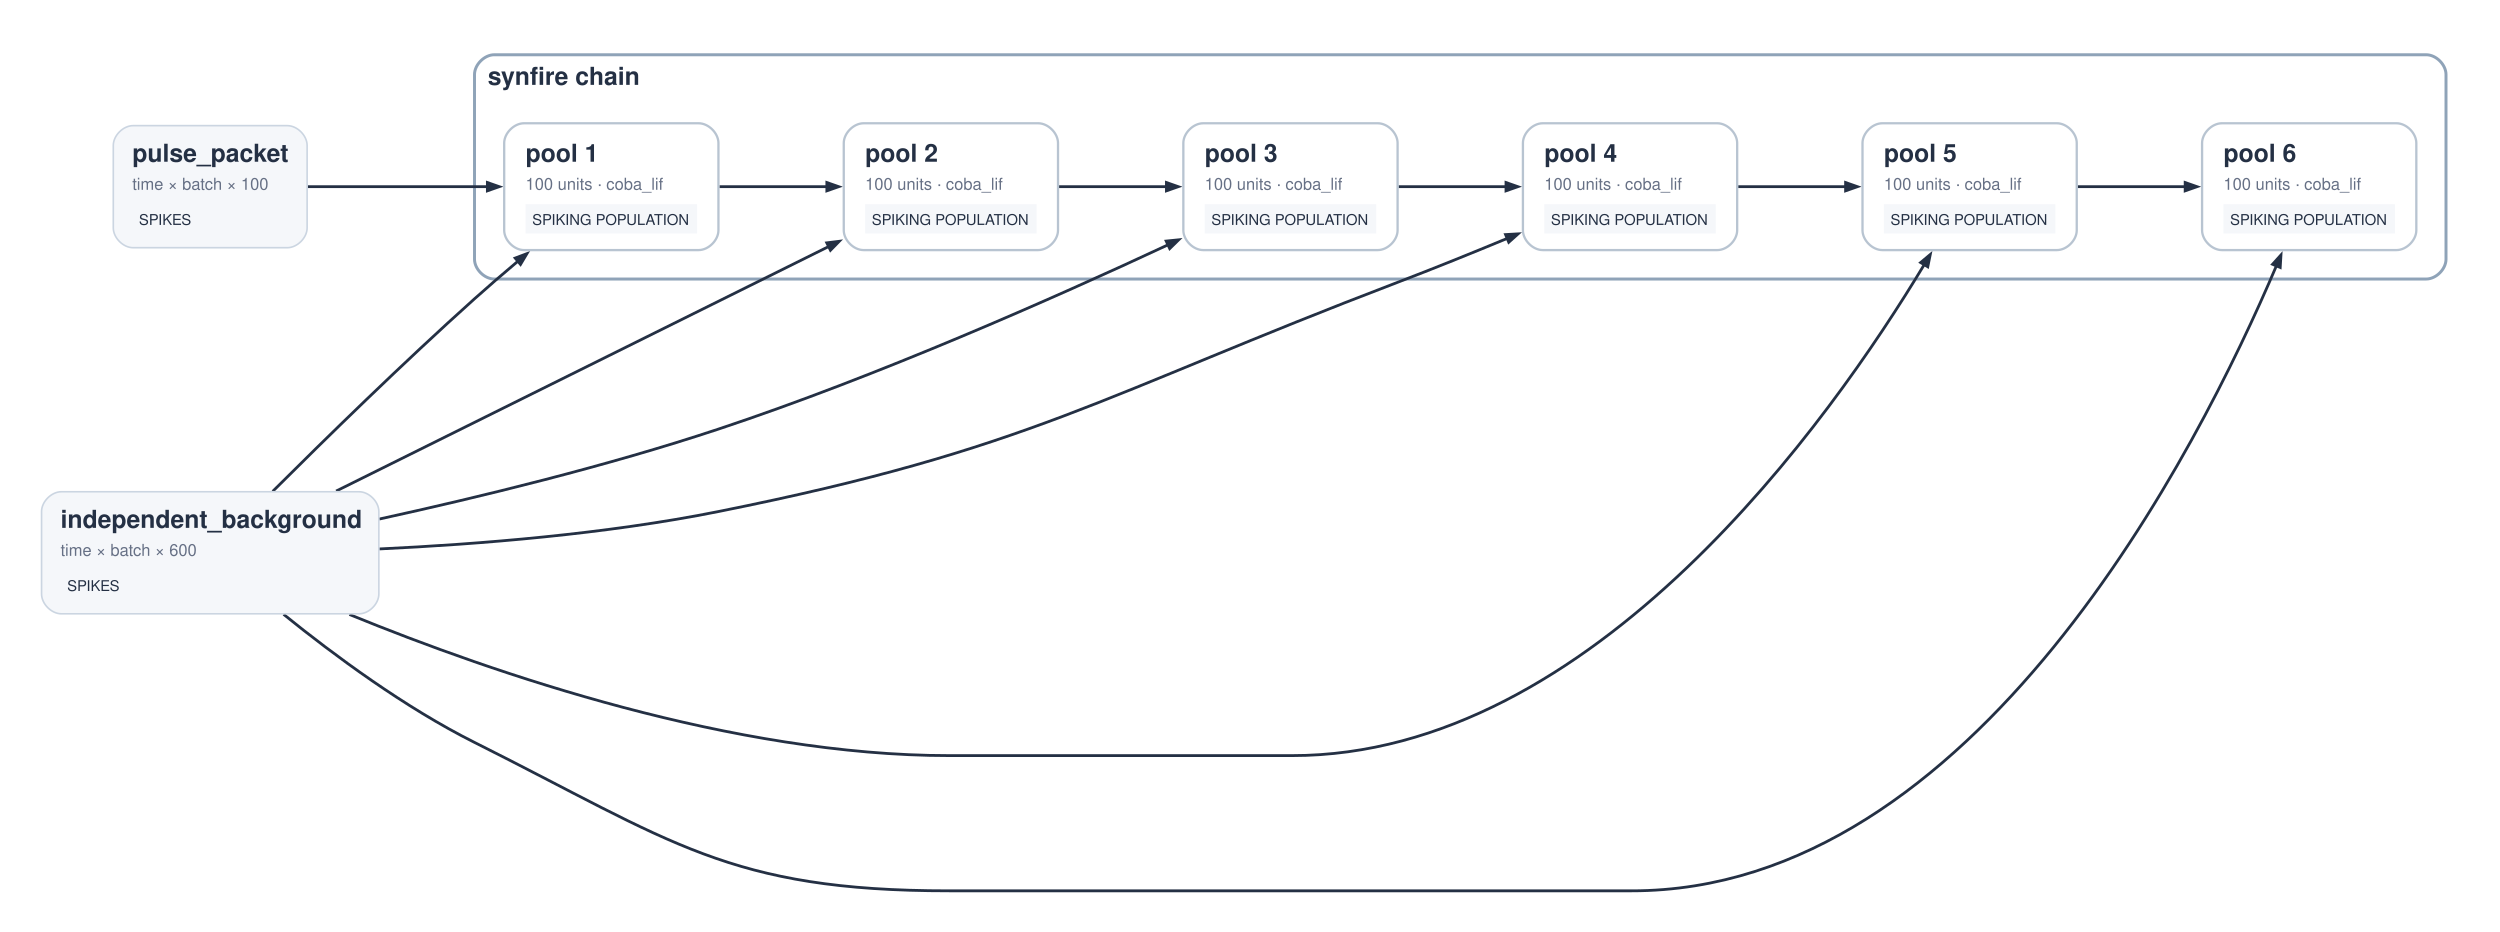
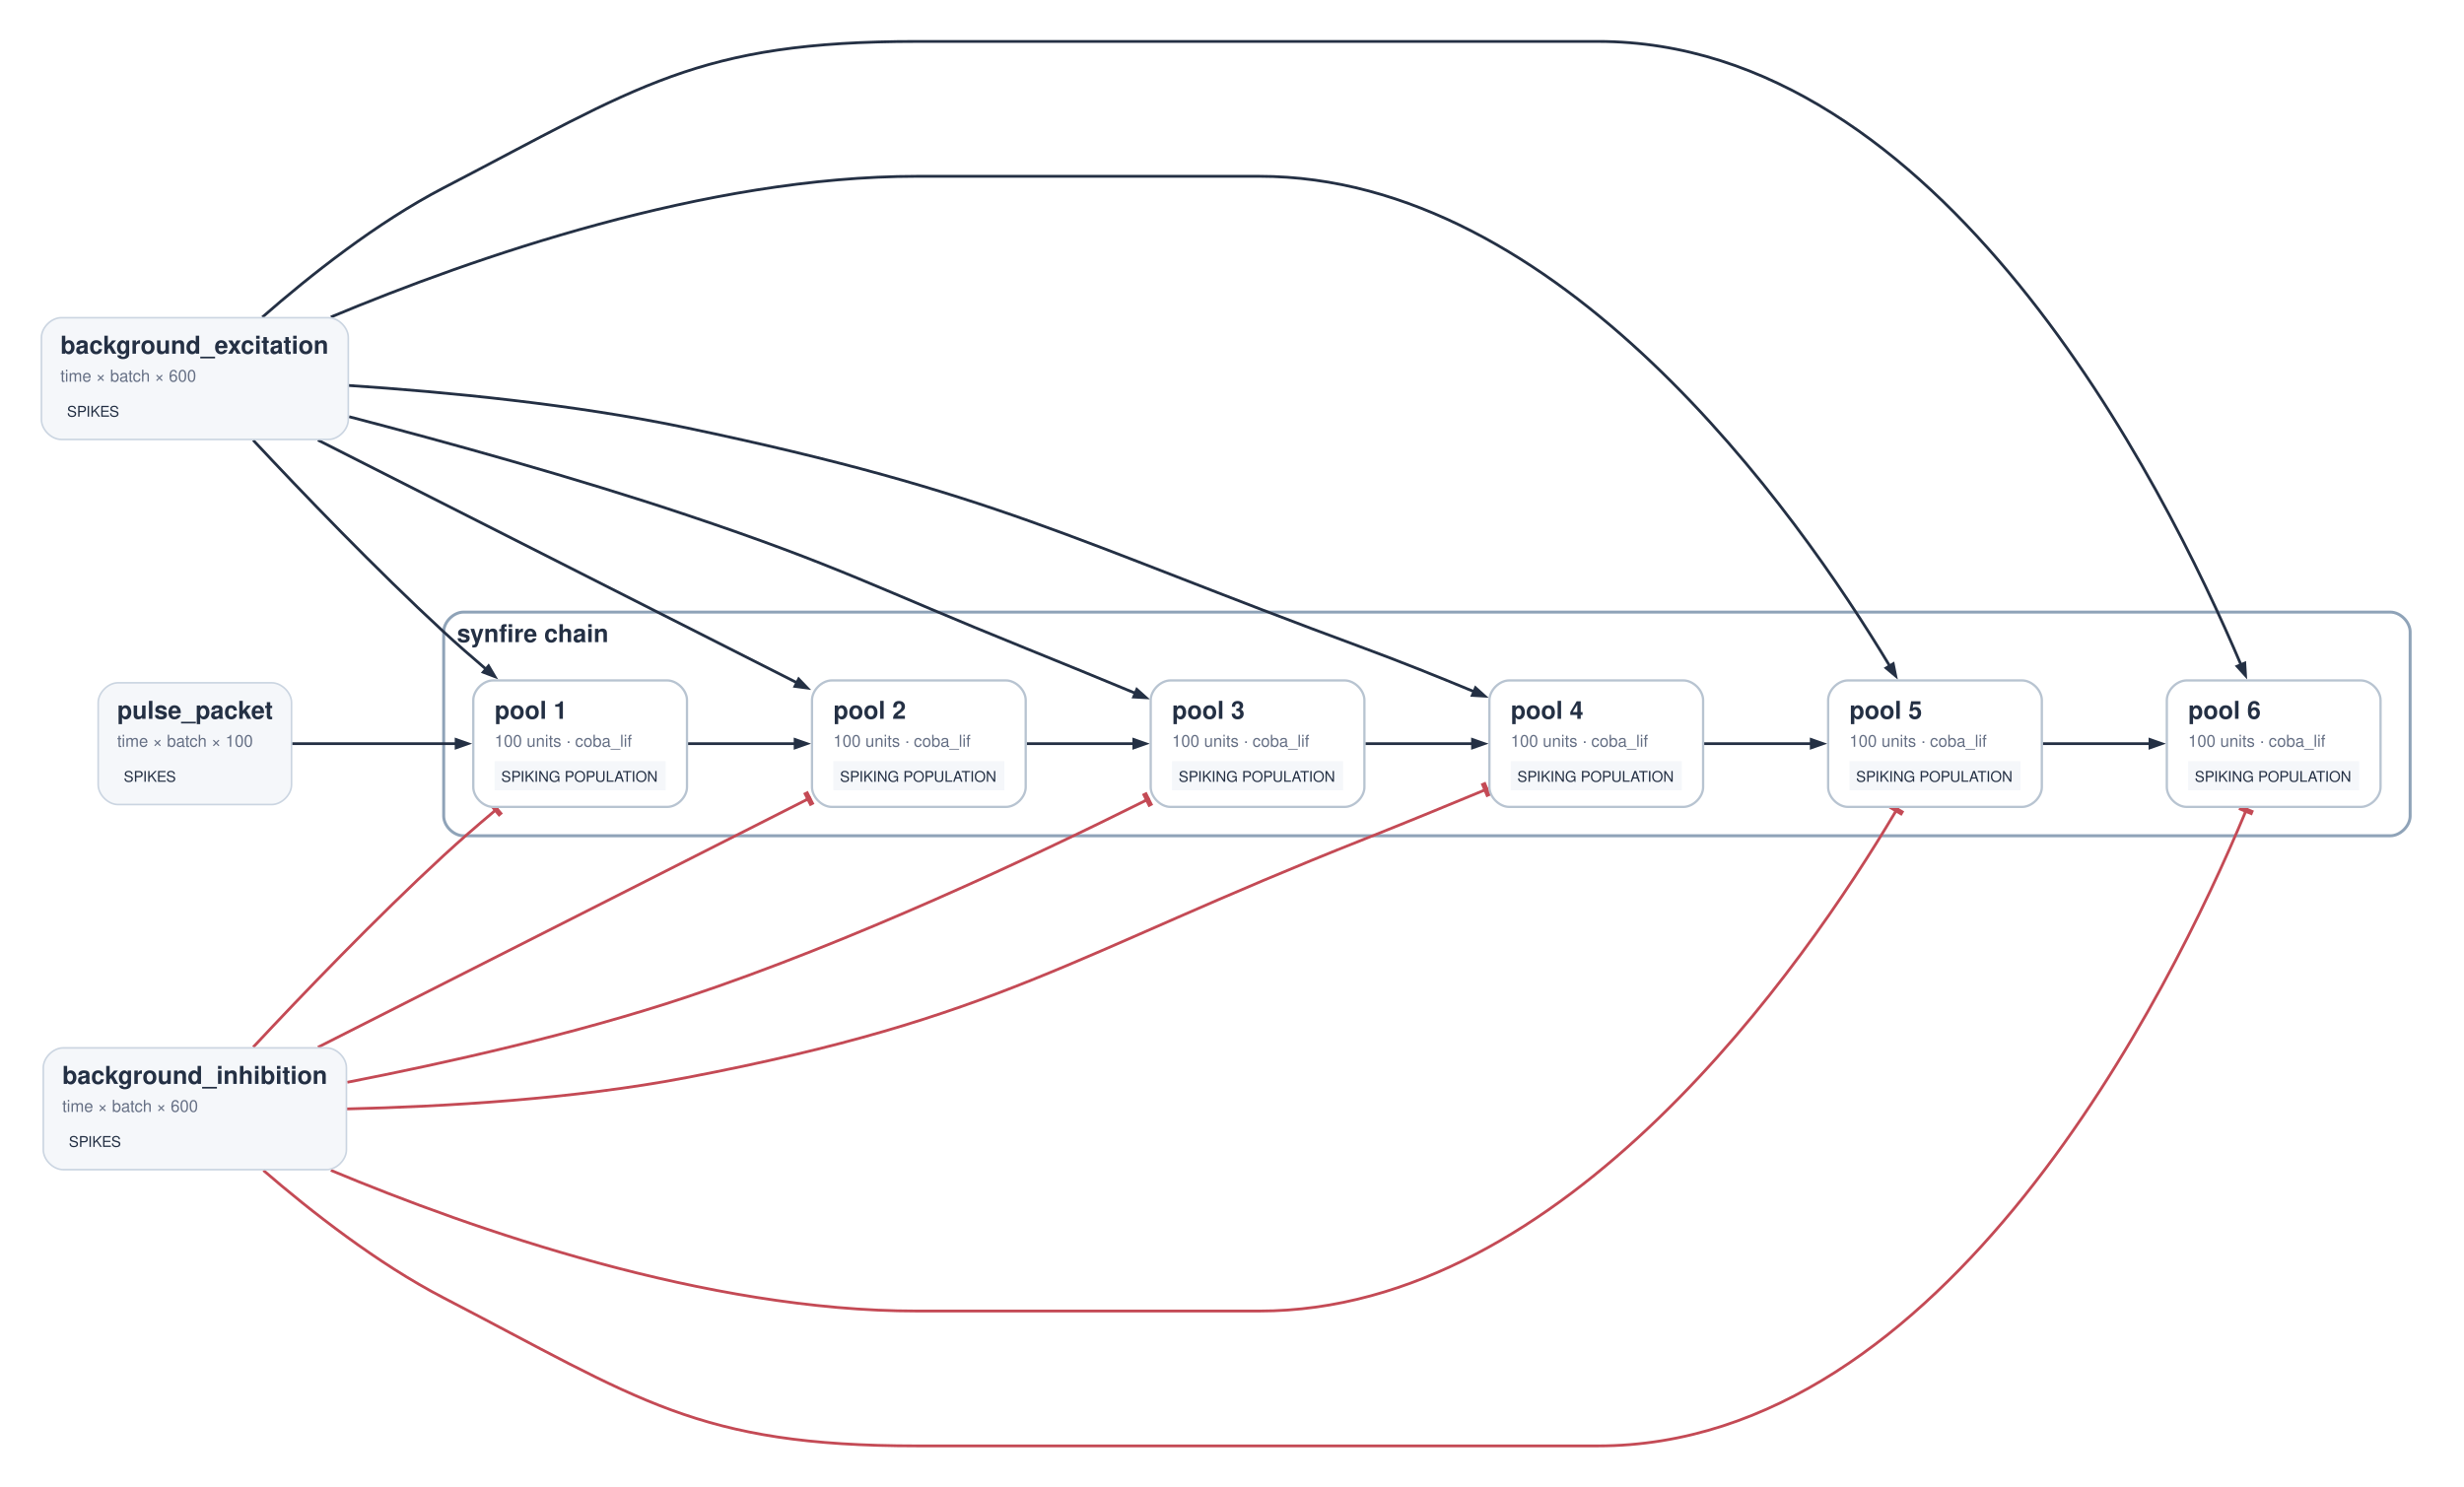
- <svg xmlns="http://www.w3.org/2000/svg" width="1516pt" height="565pt" viewBox="0.00 0.00 1516.00 565.00">
-   <g id="graph0" class="graph" transform="scale(1 1) rotate(0) translate(25.2 540.2)">
-     <polygon fill="#ffffff" stroke="none" points="-25.2,25.2 -25.2,-540.2 1491.26,-540.2 1491.26,25.2 -25.2,25.2" />
+ <svg xmlns="http://www.w3.org/2000/svg" width="1498pt" height="904pt" viewBox="0.00 0.00 1498.00 904.00">
+   <g id="graph0" class="graph" transform="scale(1 1) rotate(0) translate(25.2 879.2)">
+     <polygon fill="#ffffff" stroke="none" points="-25.2,25.2 -25.2,-879.2 1473.26,-879.2 1473.26,25.2 -25.2,25.2" />
    <g id="clust1" class="cluster">
-       <path fill="#ffffff" stroke="#8fa3b8" stroke-width="1.8" d="M274.54,-371C274.54,-371 1446.06,-371 1446.06,-371 1452.06,-371 1458.06,-377 1458.06,-383 1458.06,-383 1458.06,-495 1458.06,-495 1458.06,-501 1452.06,-507 1446.06,-507 1446.06,-507 274.54,-507 274.54,-507 268.54,-507 262.54,-501 262.54,-495 262.54,-495 262.54,-383 262.54,-383 262.54,-377 268.54,-371 274.54,-371" />
-       <text xml:space="preserve" text-anchor="middle" x="316.66" y="-488.75" font-family="Helvetica,sans-Serif" font-weight="bold" font-size="15.00" fill="#243044">synfire chain</text>
+       <path fill="#ffffff" stroke="#8fa3b8" stroke-width="1.8" d="M256.54,-371C256.54,-371 1428.06,-371 1428.06,-371 1434.06,-371 1440.06,-377 1440.06,-383 1440.06,-383 1440.06,-495 1440.06,-495 1440.06,-501 1434.06,-507 1428.06,-507 1428.06,-507 256.54,-507 256.54,-507 250.54,-507 244.54,-501 244.54,-495 244.54,-495 244.54,-383 244.54,-383 244.54,-377 250.54,-371 256.54,-371" />
+       <text xml:space="preserve" text-anchor="middle" x="298.66" y="-488.75" font-family="Helvetica,sans-Serif" font-weight="bold" font-size="15.00" fill="#243044">synfire chain</text>
    </g>
-     <g id="e_n_background_to_pool_1" class="edge edge excitatory feedforward">
-       <path fill="none" stroke="#243044" stroke-width="1.7" d="M140.16,-242.23C171.96,-273.94 219.43,-320.37 262.54,-359 270.93,-366.52 279.97,-374.31 288.88,-381.82" />
-       <polygon fill="#243044" stroke="#243044" stroke-width="1.7" points="287.2,-383.7 294.34,-386.4 290.44,-379.84 287.2,-383.7" />
+     <g id="e_n_background_excitation_to_pool_1" class="edge edge excitatory feedforward">
+       <path fill="none" stroke="#243044" stroke-width="1.7" d="M128.74,-611.52C158.55,-579.64 203.22,-533.12 244.54,-495 252.71,-487.46 261.57,-479.71 270.34,-472.26" />
+       <polygon fill="#243044" stroke="#243044" stroke-width="1.7" points="271.82,-474.31 275.7,-467.74 268.57,-470.46 271.82,-474.31" />
    </g>
-     <g id="e_n_background_to_pool_2" class="edge edge excitatory feedforward">
-       <path fill="none" stroke="#243044" stroke-width="1.7" d="M178.62,-242.41C262,-283.8 395.43,-350.05 477.73,-390.91" />
-       <polygon fill="#243044" stroke="#243044" stroke-width="1.7" points="476.15,-392.94 483.72,-393.88 478.39,-388.43 476.15,-392.94" />
+     <g id="e_n_background_excitation_to_pool_2" class="edge edge excitatory feedforward">
+       <path fill="none" stroke="#243044" stroke-width="1.7" d="M168.1,-611.59C249.17,-570.52 378.52,-504.98 459.3,-464.05" />
+       <polygon fill="#243044" stroke="#243044" stroke-width="1.7" points="460.35,-466.34 465.64,-460.84 458.08,-461.84 460.35,-466.34" />
    </g>
-     <g id="e_n_background_to_pool_3" class="edge edge excitatory feedforward">
-       <path fill="none" stroke="#243044" stroke-width="1.7" d="M204.74,-225.43C265.17,-238.66 342.99,-257.59 410.46,-280 506.95,-312.05 614.14,-359.55 683.24,-391.82" />
-       <polygon fill="#243044" stroke="#243044" stroke-width="1.7" points="681.97,-394.01 689.56,-394.78 684.11,-389.44 681.97,-394.01" />
+     <g id="e_n_background_excitation_to_pool_3" class="edge edge excitatory feedforward">
+       <path fill="none" stroke="#243044" stroke-width="1.7" d="M187.03,-625.82C246.26,-610.37 324.43,-588.78 392.46,-566 485.72,-534.77 507.19,-521.83 598.38,-485 620.14,-476.21 643.73,-466.51 665.23,-457.59" />
+       <polygon fill="#243044" stroke="#243044" stroke-width="1.7" points="665.93,-460.03 671.61,-454.94 664,-455.37 665.93,-460.03" />
    </g>
-     <g id="e_n_background_to_pool_4" class="edge edge excitatory feedforward">
-       <path fill="none" stroke="#243044" stroke-width="1.7" d="M204.75,-207.32C265.01,-210.16 342.65,-216.4 410.46,-230 599.87,-267.98 641.82,-300.11 822.3,-369 844.02,-377.29 867.42,-386.77 888.76,-395.63" />
-       <polygon fill="#243044" stroke="#243044" stroke-width="1.7" points="887.77,-397.95 895.39,-398.39 889.71,-393.29 887.77,-397.95" />
+     <g id="e_n_background_excitation_to_pool_4" class="edge edge excitatory feedforward">
+       <path fill="none" stroke="#243044" stroke-width="1.7" d="M186.74,-644.81C246.02,-640.88 324.36,-633.33 392.46,-619 580.82,-579.36 623.73,-551.67 804.3,-485 826.11,-476.95 849.54,-467.54 870.87,-458.68" />
+       <polygon fill="#243044" stroke="#243044" stroke-width="1.7" points="871.83,-461.01 877.5,-455.91 869.88,-456.36 871.83,-461.01" />
    </g>
-     <g id="e_n_background_to_pool_5" class="edge edge excitatory feedforward">
-       <path fill="none" stroke="#243044" stroke-width="1.7" d="M186.69,-167.59C275.13,-131.41 419.79,-82 550.42,-82 550.42,-82 550.42,-82 758.34,-82 941.16,-82 1084.86,-285.41 1141.73,-379.85" />
-       <polygon fill="#243044" stroke="#243044" stroke-width="1.7" points="1139.47,-380.99 1145.32,-385.88 1143.8,-378.41 1139.47,-380.99" />
+     <g id="e_n_background_excitation_to_pool_5" class="edge edge excitatory feedforward">
+       <path fill="none" stroke="#243044" stroke-width="1.7" d="M175.94,-686.41C262.53,-722.59 404.23,-772 532.42,-772 532.42,-772 532.42,-772 740.34,-772 923.16,-772 1066.86,-568.59 1123.73,-474.15" />
+       <polygon fill="#243044" stroke="#243044" stroke-width="1.7" points="1125.8,-475.59 1127.32,-468.12 1121.47,-473.01 1125.8,-475.59" />
    </g>
-     <g id="e_n_background_to_pool_6" class="edge edge excitatory feedforward">
-       <path fill="none" stroke="#243044" stroke-width="1.7" d="M146.77,-167.66C177.46,-142.84 220.45,-111.07 262.54,-90 382.41,-29.98 416.37,0 550.42,0 550.42,0 550.42,0 964.26,0 1172.6,0 1308.01,-267.86 1355.33,-379.28" />
-       <polygon fill="#243044" stroke="#243044" stroke-width="1.7" points="1352.87,-379.94 1357.98,-385.6 1357.52,-377.99 1352.87,-379.94" />
+     <g id="e_n_background_excitation_to_pool_6" class="edge edge excitatory feedforward">
+       <path fill="none" stroke="#243044" stroke-width="1.7" d="M134.26,-686.32C163.07,-711.52 203.88,-743.9 244.54,-765 363.41,-826.68 398.5,-854 532.42,-854 532.42,-854 532.42,-854 946.26,-854 1154.6,-854 1290.01,-586.14 1337.33,-474.72" />
+       <polygon fill="#243044" stroke="#243044" stroke-width="1.7" points="1339.52,-476.01 1339.98,-468.4 1334.87,-474.06 1339.52,-476.01" />
+     </g>
+     <g id="e_n_background_inhibition_to_pool_1" class="edge edge inhibitory feedforward">
+       <path fill="none" stroke="#c44a55" stroke-width="1.7" d="M128.74,-242.48C158.55,-274.36 203.22,-320.88 244.54,-359 254.19,-367.9 264.78,-377.09 275.07,-385.73" />
+       <polygon fill="#c44a55" stroke="#c44a55" stroke-width="1.7" points="279.33,-384.61 274.71,-390.13 273.6,-389.2 278.23,-383.68 279.33,-384.61" />
+       <polyline fill="none" stroke="#c44a55" stroke-width="1.7" points="277.57,-387.83 274.81,-385.52" />
+     </g>
+     <g id="e_n_background_inhibition_to_pool_2" class="edge edge inhibitory feedforward">
+       <path fill="none" stroke="#c44a55" stroke-width="1.7" d="M168.1,-242.41C251.13,-284.48 384.83,-352.22 465.1,-392.89" />
+       <polygon fill="#c44a55" stroke="#c44a55" stroke-width="1.7" points="468.8,-390.73 465.55,-397.15 464.26,-396.5 467.52,-390.08 468.8,-390.73" />
+       <polyline fill="none" stroke="#c44a55" stroke-width="1.7" points="467.82,-394.27 464.61,-392.64" />
+     </g>
+     <g id="e_n_background_inhibition_to_pool_3" class="edge edge inhibitory feedforward">
+       <path fill="none" stroke="#c44a55" stroke-width="1.7" d="M185.9,-221.1C245.54,-232.74 324.58,-250.39 392.46,-273 492.26,-306.24 602.45,-358.11 671.04,-392.32" />
+       <polygon fill="#c44a55" stroke="#c44a55" stroke-width="1.7" points="674.71,-390.13 671.5,-396.57 670.21,-395.93 673.42,-389.48 674.71,-390.13" />
+       <polyline fill="none" stroke="#c44a55" stroke-width="1.7" points="673.75,-393.67 670.53,-392.06" />
+     </g>
+     <g id="e_n_background_inhibition_to_pool_4" class="edge edge inhibitory feedforward">
+       <path fill="none" stroke="#c44a55" stroke-width="1.7" d="M185.71,-204.91C245.1,-206.31 323.93,-210.88 392.46,-224 583.05,-260.48 623.91,-297.48 804.3,-369 827.93,-378.37 853.67,-388.93 876.56,-398.45" />
+       <polygon fill="#c44a55" stroke="#c44a55" stroke-width="1.7" points="880.22,-396.08 877.46,-402.73 876.13,-402.17 878.89,-395.52 880.22,-396.08" />
+       <polyline fill="none" stroke="#c44a55" stroke-width="1.7" points="879.51,-399.68 876.18,-398.3" />
+     </g>
+     <g id="e_n_background_inhibition_to_pool_5" class="edge edge inhibitory feedforward">
+       <path fill="none" stroke="#c44a55" stroke-width="1.7" d="M175.94,-167.59C262.53,-131.41 404.23,-82 532.42,-82 532.42,-82 532.42,-82 740.34,-82 926.66,-82 1072.34,-293.26 1126.89,-385.14" />
+       <polygon fill="#c44a55" stroke="#c44a55" stroke-width="1.7" points="1131.31,-385.53 1125.11,-389.2 1124.38,-387.96 1130.57,-384.29 1131.31,-385.53" />
+       <polyline fill="none" stroke="#c44a55" stroke-width="1.7" points="1128.57,-387.98 1126.74,-384.88" />
+     </g>
+     <g id="e_n_background_inhibition_to_pool_6" class="edge edge inhibitory feedforward">
+       <path fill="none" stroke="#c44a55" stroke-width="1.7" d="M134.96,-167.52C163.77,-142.65 204.29,-110.86 244.54,-90 363.56,-28.32 398.37,0 532.42,0 532.42,0 532.42,0 946.26,0 1158.15,0 1294.61,-277.07 1339.67,-384.84" />
+       <polygon fill="#c44a55" stroke="#c44a55" stroke-width="1.7" points="1343.97,-385.81 1337.33,-388.57 1336.77,-387.24 1343.42,-384.48 1343.97,-385.81" />
+       <polyline fill="none" stroke="#c44a55" stroke-width="1.7" points="1340.93,-387.85 1339.54,-384.53" />
    </g>
    <g id="e_n_packet_to_pool_1" class="edge edge excitatory feedforward">
-       <path fill="none" stroke="#243044" stroke-width="1.7" d="M161.36,-427C194.11,-427 235.36,-427 270.42,-427" />
-       <polygon fill="#243044" stroke="#243044" stroke-width="1.7" points="270.35,-429.52 277.55,-427 270.35,-424.48 270.35,-429.52" />
+       <path fill="none" stroke="#243044" stroke-width="1.7" d="M152.27,-427C182.6,-427 220.05,-427 252.44,-427" />
+       <polygon fill="#243044" stroke="#243044" stroke-width="1.7" points="252.11,-429.52 259.31,-427 252.11,-424.48 252.11,-429.52" />
    </g>
    <g id="e_n_pool_1_to_pool_2" class="edge edge excitatory feedforward">
-       <path fill="none" stroke="#243044" stroke-width="1.7" d="M411.02,-427C431.76,-427 454.91,-427 476.29,-427" />
-       <polygon fill="#243044" stroke="#243044" stroke-width="1.7" points="476.2,-429.52 483.4,-427 476.2,-424.48 476.2,-429.52" />
+       <path fill="none" stroke="#243044" stroke-width="1.7" d="M393.02,-427C413.76,-427 436.91,-427 458.29,-427" />
+       <polygon fill="#243044" stroke="#243044" stroke-width="1.7" points="458.2,-429.52 465.4,-427 458.2,-424.48 458.2,-429.52" />
    </g>
    <g id="e_n_pool_2_to_pool_3" class="edge edge excitatory feedforward">
-       <path fill="none" stroke="#243044" stroke-width="1.7" d="M616.94,-427C637.68,-427 660.83,-427 682.21,-427" />
-       <polygon fill="#243044" stroke="#243044" stroke-width="1.7" points="682.12,-429.52 689.32,-427 682.12,-424.48 682.12,-429.52" />
+       <path fill="none" stroke="#243044" stroke-width="1.7" d="M598.94,-427C619.68,-427 642.83,-427 664.21,-427" />
+       <polygon fill="#243044" stroke="#243044" stroke-width="1.7" points="664.12,-429.52 671.32,-427 664.12,-424.48 664.12,-429.52" />
    </g>
    <g id="e_n_pool_3_to_pool_4" class="edge edge excitatory feedforward">
-       <path fill="none" stroke="#243044" stroke-width="1.7" d="M822.86,-427C843.6,-427 866.75,-427 888.13,-427" />
-       <polygon fill="#243044" stroke="#243044" stroke-width="1.7" points="888.04,-429.52 895.24,-427 888.04,-424.48 888.04,-429.52" />
+       <path fill="none" stroke="#243044" stroke-width="1.7" d="M804.86,-427C825.6,-427 848.75,-427 870.13,-427" />
+       <polygon fill="#243044" stroke="#243044" stroke-width="1.7" points="870.04,-429.52 877.24,-427 870.04,-424.48 870.04,-429.52" />
    </g>
    <g id="e_n_pool_4_to_pool_5" class="edge edge excitatory feedforward">
-       <path fill="none" stroke="#243044" stroke-width="1.7" d="M1028.78,-427C1049.52,-427 1072.67,-427 1094.05,-427" />
-       <polygon fill="#243044" stroke="#243044" stroke-width="1.7" points="1093.96,-429.52 1101.16,-427 1093.96,-424.48 1093.96,-429.52" />
+       <path fill="none" stroke="#243044" stroke-width="1.7" d="M1010.78,-427C1031.52,-427 1054.67,-427 1076.05,-427" />
+       <polygon fill="#243044" stroke="#243044" stroke-width="1.7" points="1075.96,-429.52 1083.16,-427 1075.96,-424.48 1075.96,-429.52" />
    </g>
    <g id="e_n_pool_5_to_pool_6" class="edge edge excitatory feedforward">
-       <path fill="none" stroke="#243044" stroke-width="1.7" d="M1234.7,-427C1255.44,-427 1278.59,-427 1299.97,-427" />
-       <polygon fill="#243044" stroke="#243044" stroke-width="1.7" points="1299.88,-429.52 1307.08,-427 1299.88,-424.48 1299.88,-429.52" />
+       <path fill="none" stroke="#243044" stroke-width="1.7" d="M1216.7,-427C1237.44,-427 1260.59,-427 1281.97,-427" />
+       <polygon fill="#243044" stroke="#243044" stroke-width="1.7" points="1281.88,-429.52 1289.08,-427 1281.88,-424.48 1281.88,-429.52" />
    </g>
-     <g id="n_independent_background" class="node node input">
-       <path fill="#f5f7fa" stroke="#cbd5e1" d="M192.54,-242.01C192.54,-242.01 12,-242.01 12,-242.01 6,-242.01 0,-236.01 0,-230.01 0,-230.01 0,-179.99 0,-179.99 0,-173.99 6,-167.99 12,-167.99 12,-167.99 192.54,-167.99 192.54,-167.99 198.54,-167.99 204.54,-173.99 204.54,-179.99 204.54,-179.99 204.54,-230.01 204.54,-230.01 204.54,-236.01 198.54,-242.01 192.54,-242.01" />
-       <text xml:space="preserve" text-anchor="start" x="11.52" y="-220.12" font-family="Helvetica,sans-Serif" font-weight="bold" font-size="15.00" fill="#243044">independent_background</text>
-       <text xml:space="preserve" text-anchor="start" x="11.52" y="-203.12" font-family="Helvetica,sans-Serif" font-size="10.00" fill="#667085">time × batch × 600</text>
-       <polygon fill="#f5f7fa" stroke="none" points="11.52,-176.62 11.52,-194.38 193.02,-194.38 193.02,-176.62 11.52,-176.62" />
-       <text xml:space="preserve" text-anchor="start" x="15.52" y="-181.82" font-family="Helvetica,sans-Serif" font-size="9.00" fill="#243044">SPIKES</text>
+     <g id="n_background_excitation" class="node node input">
+       <path fill="#f5f7fa" stroke="#cbd5e1" d="M174.54,-686.01C174.54,-686.01 12,-686.01 12,-686.01 6,-686.01 0,-680.01 0,-674.01 0,-674.01 0,-623.99 0,-623.99 0,-617.99 6,-611.99 12,-611.99 12,-611.99 174.54,-611.99 174.54,-611.99 180.54,-611.99 186.54,-617.99 186.54,-623.99 186.54,-623.99 186.54,-674.01 186.54,-674.01 186.54,-680.01 180.54,-686.01 174.54,-686.01" />
+       <text xml:space="preserve" text-anchor="start" x="11.52" y="-664.12" font-family="Helvetica,sans-Serif" font-weight="bold" font-size="15.00" fill="#243044">background_excitation</text>
+       <text xml:space="preserve" text-anchor="start" x="11.52" y="-647.12" font-family="Helvetica,sans-Serif" font-size="10.00" fill="#667085">time × batch × 600</text>
+       <polygon fill="#f5f7fa" stroke="none" points="11.52,-620.62 11.52,-638.38 175.02,-638.38 175.02,-620.62 11.52,-620.62" />
+       <text xml:space="preserve" text-anchor="start" x="15.52" y="-625.83" font-family="Helvetica,sans-Serif" font-size="9.00" fill="#243044">SPIKES</text>
+     </g>
+     <g id="n_background_inhibition" class="node node input">
+       <path fill="#f5f7fa" stroke="#cbd5e1" d="M173.41,-242.01C173.41,-242.01 13.12,-242.01 13.12,-242.01 7.12,-242.01 1.12,-236.01 1.12,-230.01 1.12,-230.01 1.12,-179.99 1.12,-179.99 1.12,-173.99 7.12,-167.99 13.12,-167.99 13.12,-167.99 173.41,-167.99 173.41,-167.99 179.41,-167.99 185.41,-173.99 185.41,-179.99 185.41,-179.99 185.41,-230.01 185.41,-230.01 185.41,-236.01 179.41,-242.01 173.41,-242.01" />
+       <text xml:space="preserve" text-anchor="start" x="12.64" y="-220.12" font-family="Helvetica,sans-Serif" font-weight="bold" font-size="15.00" fill="#243044">background_inhibition</text>
+       <text xml:space="preserve" text-anchor="start" x="12.64" y="-203.12" font-family="Helvetica,sans-Serif" font-size="10.00" fill="#667085">time × batch × 600</text>
+       <polygon fill="#f5f7fa" stroke="none" points="12.64,-176.62 12.64,-194.38 173.89,-194.38 173.89,-176.62 12.64,-176.62" />
+       <text xml:space="preserve" text-anchor="start" x="16.64" y="-181.82" font-family="Helvetica,sans-Serif" font-size="9.00" fill="#243044">SPIKES</text>
    </g>
    <g id="n_pulse_packet" class="node node input">
-       <path fill="#f5f7fa" stroke="#cbd5e1" d="M149.04,-464.01C149.04,-464.01 55.5,-464.01 55.5,-464.01 49.5,-464.01 43.5,-458.01 43.5,-452.01 43.5,-452.01 43.5,-401.99 43.5,-401.99 43.5,-395.99 49.5,-389.99 55.5,-389.99 55.5,-389.99 149.04,-389.99 149.04,-389.99 155.04,-389.99 161.04,-395.99 161.04,-401.99 161.04,-401.99 161.04,-452.01 161.04,-452.01 161.04,-458.01 155.04,-464.01 149.04,-464.01" />
-       <text xml:space="preserve" text-anchor="start" x="55.02" y="-442.12" font-family="Helvetica,sans-Serif" font-weight="bold" font-size="15.00" fill="#243044">pulse_packet</text>
-       <text xml:space="preserve" text-anchor="start" x="55.02" y="-425.12" font-family="Helvetica,sans-Serif" font-size="10.00" fill="#667085">time × batch × 100</text>
-       <polygon fill="#f5f7fa" stroke="none" points="55.02,-398.62 55.02,-416.38 149.52,-416.38 149.52,-398.62 55.02,-398.62" />
-       <text xml:space="preserve" text-anchor="start" x="59.02" y="-403.82" font-family="Helvetica,sans-Serif" font-size="9.00" fill="#243044">SPIKES</text>
+       <path fill="#f5f7fa" stroke="#cbd5e1" d="M140.04,-464.01C140.04,-464.01 46.5,-464.01 46.5,-464.01 40.5,-464.01 34.5,-458.01 34.5,-452.01 34.5,-452.01 34.5,-401.99 34.5,-401.99 34.5,-395.99 40.5,-389.99 46.5,-389.99 46.5,-389.99 140.04,-389.99 140.04,-389.99 146.04,-389.99 152.04,-395.99 152.04,-401.99 152.04,-401.99 152.04,-452.01 152.04,-452.01 152.04,-458.01 146.04,-464.01 140.04,-464.01" />
+       <text xml:space="preserve" text-anchor="start" x="46.02" y="-442.12" font-family="Helvetica,sans-Serif" font-weight="bold" font-size="15.00" fill="#243044">pulse_packet</text>
+       <text xml:space="preserve" text-anchor="start" x="46.02" y="-425.12" font-family="Helvetica,sans-Serif" font-size="10.00" fill="#667085">time × batch × 100</text>
+       <polygon fill="#f5f7fa" stroke="none" points="46.02,-398.62 46.02,-416.38 140.52,-416.38 140.52,-398.62 46.02,-398.62" />
+       <text xml:space="preserve" text-anchor="start" x="50.02" y="-403.82" font-family="Helvetica,sans-Serif" font-size="9.00" fill="#243044">SPIKES</text>
    </g>
    <g id="n_pool_1" class="node node population spiking">
-       <path fill="#ffffff" stroke="#b8c4d1" stroke-width="1.4" d="M398.46,-465.45C398.46,-465.45 292.54,-465.45 292.54,-465.45 286.54,-465.45 280.54,-459.45 280.54,-453.45 280.54,-453.45 280.54,-400.55 280.54,-400.55 280.54,-394.55 286.54,-388.55 292.54,-388.55 292.54,-388.55 398.46,-388.55 398.46,-388.55 404.46,-388.55 410.46,-394.55 410.46,-400.55 410.46,-400.55 410.46,-453.45 410.46,-453.45 410.46,-459.45 404.46,-465.45 398.46,-465.45" />
-       <text xml:space="preserve" text-anchor="start" x="293.5" y="-442.12" font-family="Helvetica,sans-Serif" font-weight="bold" font-size="15.00" fill="#243044">pool 1</text>
-       <text xml:space="preserve" text-anchor="start" x="293.5" y="-425.12" font-family="Helvetica,sans-Serif" font-size="10.00" fill="#667085">100 units · coba_lif</text>
-       <polygon fill="#f5f7fa" stroke="none" points="293.5,-398.62 293.5,-416.38 397.5,-416.38 397.5,-398.62 293.5,-398.62" />
-       <text xml:space="preserve" text-anchor="start" x="297.5" y="-403.82" font-family="Helvetica,sans-Serif" font-size="9.00" fill="#243044">SPIKING POPULATION</text>
+       <path fill="#ffffff" stroke="#b8c4d1" stroke-width="1.4" d="M380.46,-465.45C380.46,-465.45 274.54,-465.45 274.54,-465.45 268.54,-465.45 262.54,-459.45 262.54,-453.45 262.54,-453.45 262.54,-400.55 262.54,-400.55 262.54,-394.55 268.54,-388.55 274.54,-388.55 274.54,-388.55 380.46,-388.55 380.46,-388.55 386.46,-388.55 392.46,-394.55 392.46,-400.55 392.46,-400.55 392.46,-453.45 392.46,-453.45 392.46,-459.45 386.46,-465.45 380.46,-465.45" />
+       <text xml:space="preserve" text-anchor="start" x="275.5" y="-442.12" font-family="Helvetica,sans-Serif" font-weight="bold" font-size="15.00" fill="#243044">pool 1</text>
+       <text xml:space="preserve" text-anchor="start" x="275.5" y="-425.12" font-family="Helvetica,sans-Serif" font-size="10.00" fill="#667085">100 units · coba_lif</text>
+       <polygon fill="#f5f7fa" stroke="none" points="275.5,-398.62 275.5,-416.38 379.5,-416.38 379.5,-398.62 275.5,-398.62" />
+       <text xml:space="preserve" text-anchor="start" x="279.5" y="-403.82" font-family="Helvetica,sans-Serif" font-size="9.00" fill="#243044">SPIKING POPULATION</text>
    </g>
    <g id="n_pool_2" class="node node population spiking">
-       <path fill="#ffffff" stroke="#b8c4d1" stroke-width="1.4" d="M604.38,-465.45C604.38,-465.45 498.46,-465.45 498.46,-465.45 492.46,-465.45 486.46,-459.45 486.46,-453.45 486.46,-453.45 486.46,-400.55 486.46,-400.55 486.46,-394.55 492.46,-388.55 498.46,-388.55 498.46,-388.55 604.38,-388.55 604.38,-388.55 610.38,-388.55 616.38,-394.55 616.38,-400.55 616.38,-400.55 616.38,-453.45 616.38,-453.45 616.38,-459.45 610.38,-465.45 604.38,-465.45" />
-       <text xml:space="preserve" text-anchor="start" x="499.42" y="-442.12" font-family="Helvetica,sans-Serif" font-weight="bold" font-size="15.00" fill="#243044">pool 2</text>
-       <text xml:space="preserve" text-anchor="start" x="499.42" y="-425.12" font-family="Helvetica,sans-Serif" font-size="10.00" fill="#667085">100 units · coba_lif</text>
-       <polygon fill="#f5f7fa" stroke="none" points="499.42,-398.62 499.42,-416.38 603.42,-416.38 603.42,-398.62 499.42,-398.62" />
-       <text xml:space="preserve" text-anchor="start" x="503.42" y="-403.82" font-family="Helvetica,sans-Serif" font-size="9.00" fill="#243044">SPIKING POPULATION</text>
+       <path fill="#ffffff" stroke="#b8c4d1" stroke-width="1.4" d="M586.38,-465.45C586.38,-465.45 480.46,-465.45 480.46,-465.45 474.46,-465.45 468.46,-459.45 468.46,-453.45 468.46,-453.45 468.46,-400.55 468.46,-400.55 468.46,-394.55 474.46,-388.55 480.46,-388.55 480.46,-388.55 586.38,-388.55 586.38,-388.55 592.38,-388.55 598.38,-394.55 598.38,-400.55 598.38,-400.55 598.38,-453.45 598.38,-453.45 598.38,-459.45 592.38,-465.45 586.38,-465.45" />
+       <text xml:space="preserve" text-anchor="start" x="481.42" y="-442.12" font-family="Helvetica,sans-Serif" font-weight="bold" font-size="15.00" fill="#243044">pool 2</text>
+       <text xml:space="preserve" text-anchor="start" x="481.42" y="-425.12" font-family="Helvetica,sans-Serif" font-size="10.00" fill="#667085">100 units · coba_lif</text>
+       <polygon fill="#f5f7fa" stroke="none" points="481.42,-398.62 481.42,-416.38 585.42,-416.38 585.42,-398.62 481.42,-398.62" />
+       <text xml:space="preserve" text-anchor="start" x="485.42" y="-403.82" font-family="Helvetica,sans-Serif" font-size="9.00" fill="#243044">SPIKING POPULATION</text>
    </g>
    <g id="n_pool_3" class="node node population spiking">
-       <path fill="#ffffff" stroke="#b8c4d1" stroke-width="1.4" d="M810.3,-465.45C810.3,-465.45 704.38,-465.45 704.38,-465.45 698.38,-465.45 692.38,-459.45 692.38,-453.45 692.38,-453.45 692.38,-400.55 692.38,-400.55 692.38,-394.55 698.38,-388.55 704.38,-388.55 704.38,-388.55 810.3,-388.55 810.3,-388.55 816.3,-388.55 822.3,-394.55 822.3,-400.55 822.3,-400.55 822.3,-453.45 822.3,-453.45 822.3,-459.45 816.3,-465.45 810.3,-465.45" />
-       <text xml:space="preserve" text-anchor="start" x="705.34" y="-442.12" font-family="Helvetica,sans-Serif" font-weight="bold" font-size="15.00" fill="#243044">pool 3</text>
-       <text xml:space="preserve" text-anchor="start" x="705.34" y="-425.12" font-family="Helvetica,sans-Serif" font-size="10.00" fill="#667085">100 units · coba_lif</text>
-       <polygon fill="#f5f7fa" stroke="none" points="705.34,-398.62 705.34,-416.38 809.34,-416.38 809.34,-398.62 705.34,-398.62" />
-       <text xml:space="preserve" text-anchor="start" x="709.34" y="-403.82" font-family="Helvetica,sans-Serif" font-size="9.00" fill="#243044">SPIKING POPULATION</text>
+       <path fill="#ffffff" stroke="#b8c4d1" stroke-width="1.4" d="M792.3,-465.45C792.3,-465.45 686.38,-465.45 686.38,-465.45 680.38,-465.45 674.38,-459.45 674.38,-453.45 674.38,-453.45 674.38,-400.55 674.38,-400.55 674.38,-394.55 680.38,-388.55 686.38,-388.55 686.38,-388.55 792.3,-388.55 792.3,-388.55 798.3,-388.55 804.3,-394.55 804.3,-400.55 804.3,-400.55 804.3,-453.45 804.3,-453.45 804.3,-459.45 798.3,-465.45 792.3,-465.45" />
+       <text xml:space="preserve" text-anchor="start" x="687.34" y="-442.12" font-family="Helvetica,sans-Serif" font-weight="bold" font-size="15.00" fill="#243044">pool 3</text>
+       <text xml:space="preserve" text-anchor="start" x="687.34" y="-425.12" font-family="Helvetica,sans-Serif" font-size="10.00" fill="#667085">100 units · coba_lif</text>
+       <polygon fill="#f5f7fa" stroke="none" points="687.34,-398.62 687.34,-416.38 791.34,-416.38 791.34,-398.62 687.34,-398.62" />
+       <text xml:space="preserve" text-anchor="start" x="691.34" y="-403.82" font-family="Helvetica,sans-Serif" font-size="9.00" fill="#243044">SPIKING POPULATION</text>
    </g>
    <g id="n_pool_4" class="node node population spiking">
-       <path fill="#ffffff" stroke="#b8c4d1" stroke-width="1.4" d="M1016.22,-465.45C1016.22,-465.45 910.3,-465.45 910.3,-465.45 904.3,-465.45 898.3,-459.45 898.3,-453.45 898.3,-453.45 898.3,-400.55 898.3,-400.55 898.3,-394.55 904.3,-388.55 910.3,-388.55 910.3,-388.55 1016.22,-388.55 1016.22,-388.55 1022.22,-388.55 1028.22,-394.55 1028.22,-400.55 1028.22,-400.55 1028.22,-453.45 1028.22,-453.45 1028.22,-459.45 1022.22,-465.45 1016.22,-465.45" />
-       <text xml:space="preserve" text-anchor="start" x="911.26" y="-442.12" font-family="Helvetica,sans-Serif" font-weight="bold" font-size="15.00" fill="#243044">pool 4</text>
-       <text xml:space="preserve" text-anchor="start" x="911.26" y="-425.12" font-family="Helvetica,sans-Serif" font-size="10.00" fill="#667085">100 units · coba_lif</text>
-       <polygon fill="#f5f7fa" stroke="none" points="911.26,-398.62 911.26,-416.38 1015.26,-416.38 1015.26,-398.62 911.26,-398.62" />
-       <text xml:space="preserve" text-anchor="start" x="915.26" y="-403.82" font-family="Helvetica,sans-Serif" font-size="9.00" fill="#243044">SPIKING POPULATION</text>
+       <path fill="#ffffff" stroke="#b8c4d1" stroke-width="1.4" d="M998.22,-465.45C998.22,-465.45 892.3,-465.45 892.3,-465.45 886.3,-465.45 880.3,-459.45 880.3,-453.45 880.3,-453.45 880.3,-400.55 880.3,-400.55 880.3,-394.55 886.3,-388.55 892.3,-388.55 892.3,-388.55 998.22,-388.55 998.22,-388.55 1004.22,-388.55 1010.22,-394.55 1010.22,-400.55 1010.22,-400.55 1010.22,-453.45 1010.22,-453.45 1010.22,-459.45 1004.22,-465.45 998.22,-465.45" />
+       <text xml:space="preserve" text-anchor="start" x="893.26" y="-442.12" font-family="Helvetica,sans-Serif" font-weight="bold" font-size="15.00" fill="#243044">pool 4</text>
+       <text xml:space="preserve" text-anchor="start" x="893.26" y="-425.12" font-family="Helvetica,sans-Serif" font-size="10.00" fill="#667085">100 units · coba_lif</text>
+       <polygon fill="#f5f7fa" stroke="none" points="893.26,-398.62 893.26,-416.38 997.26,-416.38 997.26,-398.62 893.26,-398.62" />
+       <text xml:space="preserve" text-anchor="start" x="897.26" y="-403.82" font-family="Helvetica,sans-Serif" font-size="9.00" fill="#243044">SPIKING POPULATION</text>
    </g>
    <g id="n_pool_5" class="node node population spiking">
-       <path fill="#ffffff" stroke="#b8c4d1" stroke-width="1.4" d="M1222.14,-465.45C1222.14,-465.45 1116.22,-465.45 1116.22,-465.45 1110.22,-465.45 1104.22,-459.45 1104.22,-453.45 1104.22,-453.45 1104.22,-400.55 1104.22,-400.55 1104.22,-394.55 1110.22,-388.55 1116.22,-388.55 1116.22,-388.55 1222.14,-388.55 1222.14,-388.55 1228.14,-388.55 1234.14,-394.55 1234.14,-400.55 1234.14,-400.55 1234.14,-453.45 1234.14,-453.45 1234.14,-459.45 1228.14,-465.45 1222.14,-465.45" />
-       <text xml:space="preserve" text-anchor="start" x="1117.18" y="-442.12" font-family="Helvetica,sans-Serif" font-weight="bold" font-size="15.00" fill="#243044">pool 5</text>
-       <text xml:space="preserve" text-anchor="start" x="1117.18" y="-425.12" font-family="Helvetica,sans-Serif" font-size="10.00" fill="#667085">100 units · coba_lif</text>
-       <polygon fill="#f5f7fa" stroke="none" points="1117.18,-398.62 1117.18,-416.38 1221.18,-416.38 1221.18,-398.62 1117.18,-398.62" />
-       <text xml:space="preserve" text-anchor="start" x="1121.18" y="-403.82" font-family="Helvetica,sans-Serif" font-size="9.00" fill="#243044">SPIKING POPULATION</text>
+       <path fill="#ffffff" stroke="#b8c4d1" stroke-width="1.4" d="M1204.14,-465.45C1204.14,-465.45 1098.22,-465.45 1098.22,-465.45 1092.22,-465.45 1086.22,-459.45 1086.22,-453.45 1086.22,-453.45 1086.22,-400.55 1086.22,-400.55 1086.22,-394.55 1092.22,-388.55 1098.22,-388.55 1098.22,-388.55 1204.14,-388.55 1204.14,-388.55 1210.14,-388.55 1216.14,-394.55 1216.14,-400.55 1216.14,-400.55 1216.14,-453.45 1216.14,-453.45 1216.14,-459.45 1210.14,-465.45 1204.14,-465.45" />
+       <text xml:space="preserve" text-anchor="start" x="1099.18" y="-442.12" font-family="Helvetica,sans-Serif" font-weight="bold" font-size="15.00" fill="#243044">pool 5</text>
+       <text xml:space="preserve" text-anchor="start" x="1099.18" y="-425.12" font-family="Helvetica,sans-Serif" font-size="10.00" fill="#667085">100 units · coba_lif</text>
+       <polygon fill="#f5f7fa" stroke="none" points="1099.18,-398.62 1099.18,-416.38 1203.18,-416.38 1203.18,-398.62 1099.18,-398.62" />
+       <text xml:space="preserve" text-anchor="start" x="1103.18" y="-403.82" font-family="Helvetica,sans-Serif" font-size="9.00" fill="#243044">SPIKING POPULATION</text>
    </g>
    <g id="n_pool_6" class="node node population spiking">
-       <path fill="#ffffff" stroke="#b8c4d1" stroke-width="1.4" d="M1428.06,-465.45C1428.06,-465.45 1322.14,-465.45 1322.14,-465.45 1316.14,-465.45 1310.14,-459.45 1310.14,-453.45 1310.14,-453.45 1310.14,-400.55 1310.14,-400.55 1310.14,-394.55 1316.14,-388.55 1322.14,-388.55 1322.14,-388.55 1428.06,-388.55 1428.06,-388.55 1434.06,-388.55 1440.06,-394.55 1440.06,-400.55 1440.06,-400.55 1440.06,-453.45 1440.06,-453.45 1440.06,-459.45 1434.06,-465.45 1428.06,-465.45" />
-       <text xml:space="preserve" text-anchor="start" x="1323.1" y="-442.12" font-family="Helvetica,sans-Serif" font-weight="bold" font-size="15.00" fill="#243044">pool 6</text>
-       <text xml:space="preserve" text-anchor="start" x="1323.1" y="-425.12" font-family="Helvetica,sans-Serif" font-size="10.00" fill="#667085">100 units · coba_lif</text>
-       <polygon fill="#f5f7fa" stroke="none" points="1323.1,-398.62 1323.1,-416.38 1427.1,-416.38 1427.1,-398.62 1323.1,-398.62" />
-       <text xml:space="preserve" text-anchor="start" x="1327.1" y="-403.82" font-family="Helvetica,sans-Serif" font-size="9.00" fill="#243044">SPIKING POPULATION</text>
+       <path fill="#ffffff" stroke="#b8c4d1" stroke-width="1.4" d="M1410.06,-465.45C1410.06,-465.45 1304.14,-465.45 1304.14,-465.45 1298.14,-465.45 1292.14,-459.45 1292.14,-453.45 1292.14,-453.45 1292.14,-400.55 1292.14,-400.55 1292.14,-394.55 1298.14,-388.55 1304.14,-388.55 1304.14,-388.55 1410.06,-388.55 1410.06,-388.55 1416.06,-388.55 1422.06,-394.55 1422.06,-400.55 1422.06,-400.55 1422.06,-453.45 1422.06,-453.45 1422.06,-459.45 1416.06,-465.45 1410.06,-465.45" />
+       <text xml:space="preserve" text-anchor="start" x="1305.1" y="-442.12" font-family="Helvetica,sans-Serif" font-weight="bold" font-size="15.00" fill="#243044">pool 6</text>
+       <text xml:space="preserve" text-anchor="start" x="1305.1" y="-425.12" font-family="Helvetica,sans-Serif" font-size="10.00" fill="#667085">100 units · coba_lif</text>
+       <polygon fill="#f5f7fa" stroke="none" points="1305.1,-398.62 1305.1,-416.38 1409.1,-416.38 1409.1,-398.62 1305.1,-398.62" />
+       <text xml:space="preserve" text-anchor="start" x="1309.1" y="-403.82" font-family="Helvetica,sans-Serif" font-size="9.00" fill="#243044">SPIKING POPULATION</text>
    </g>
  </g>
</svg>
